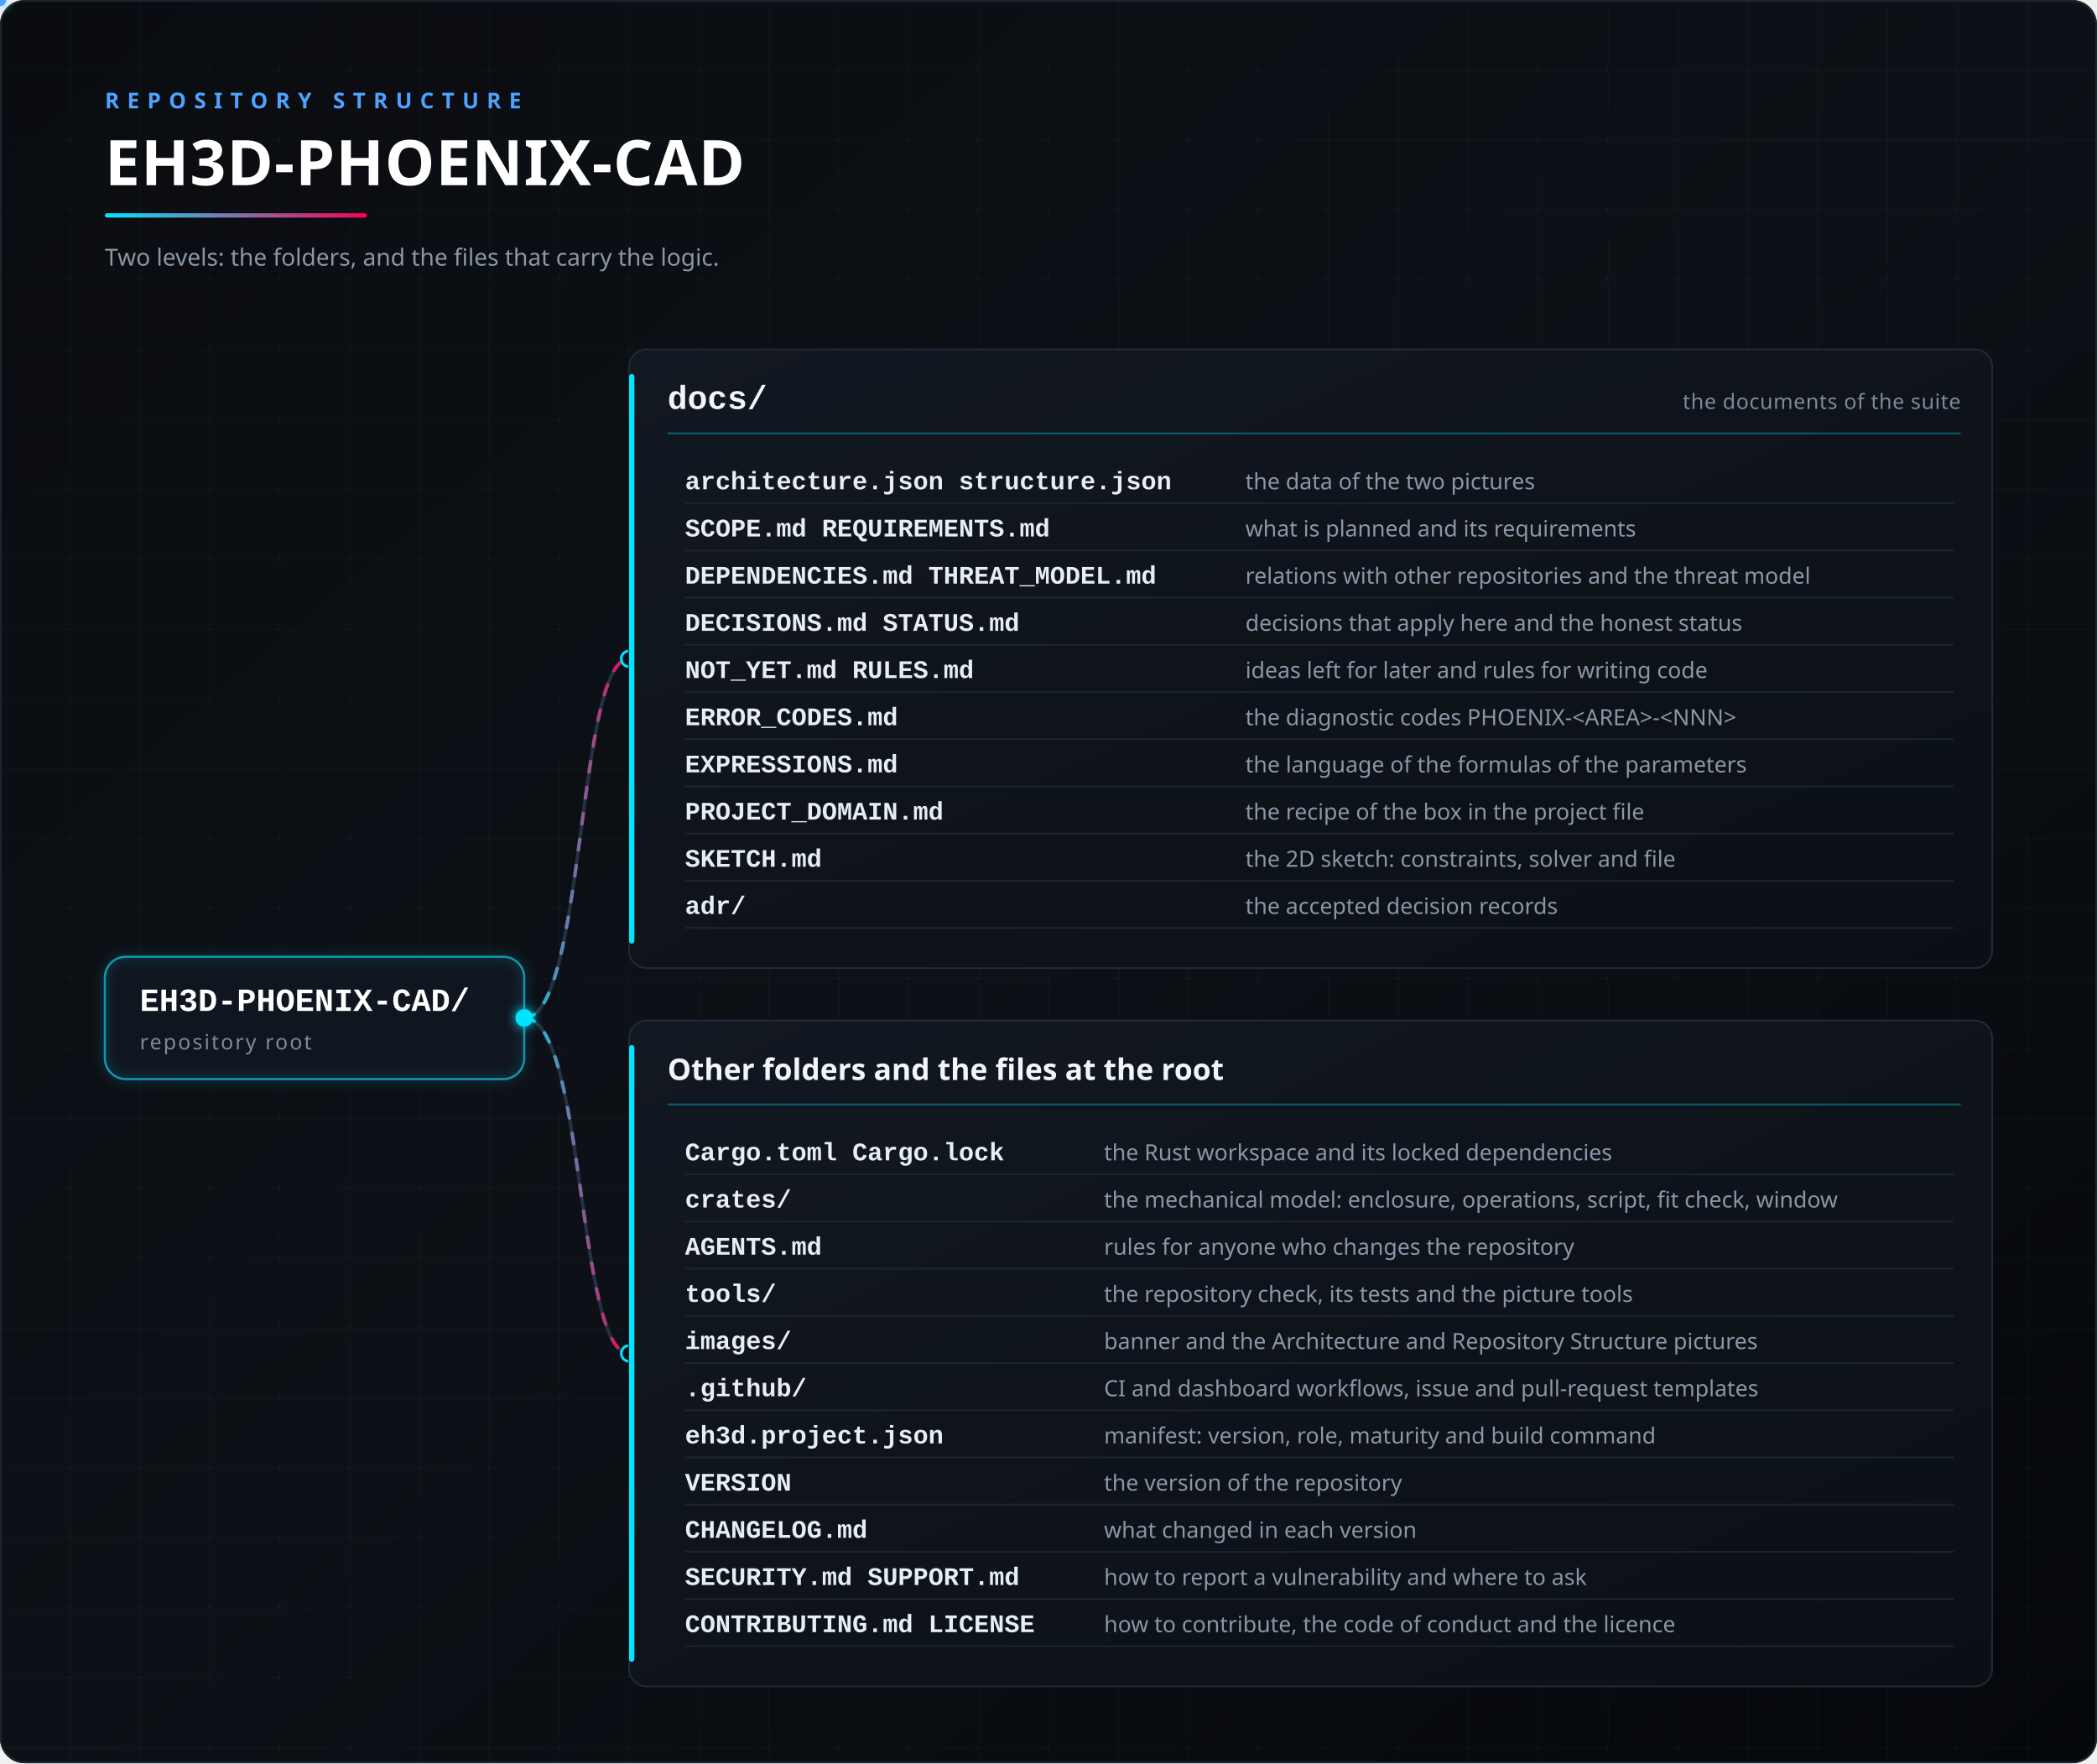
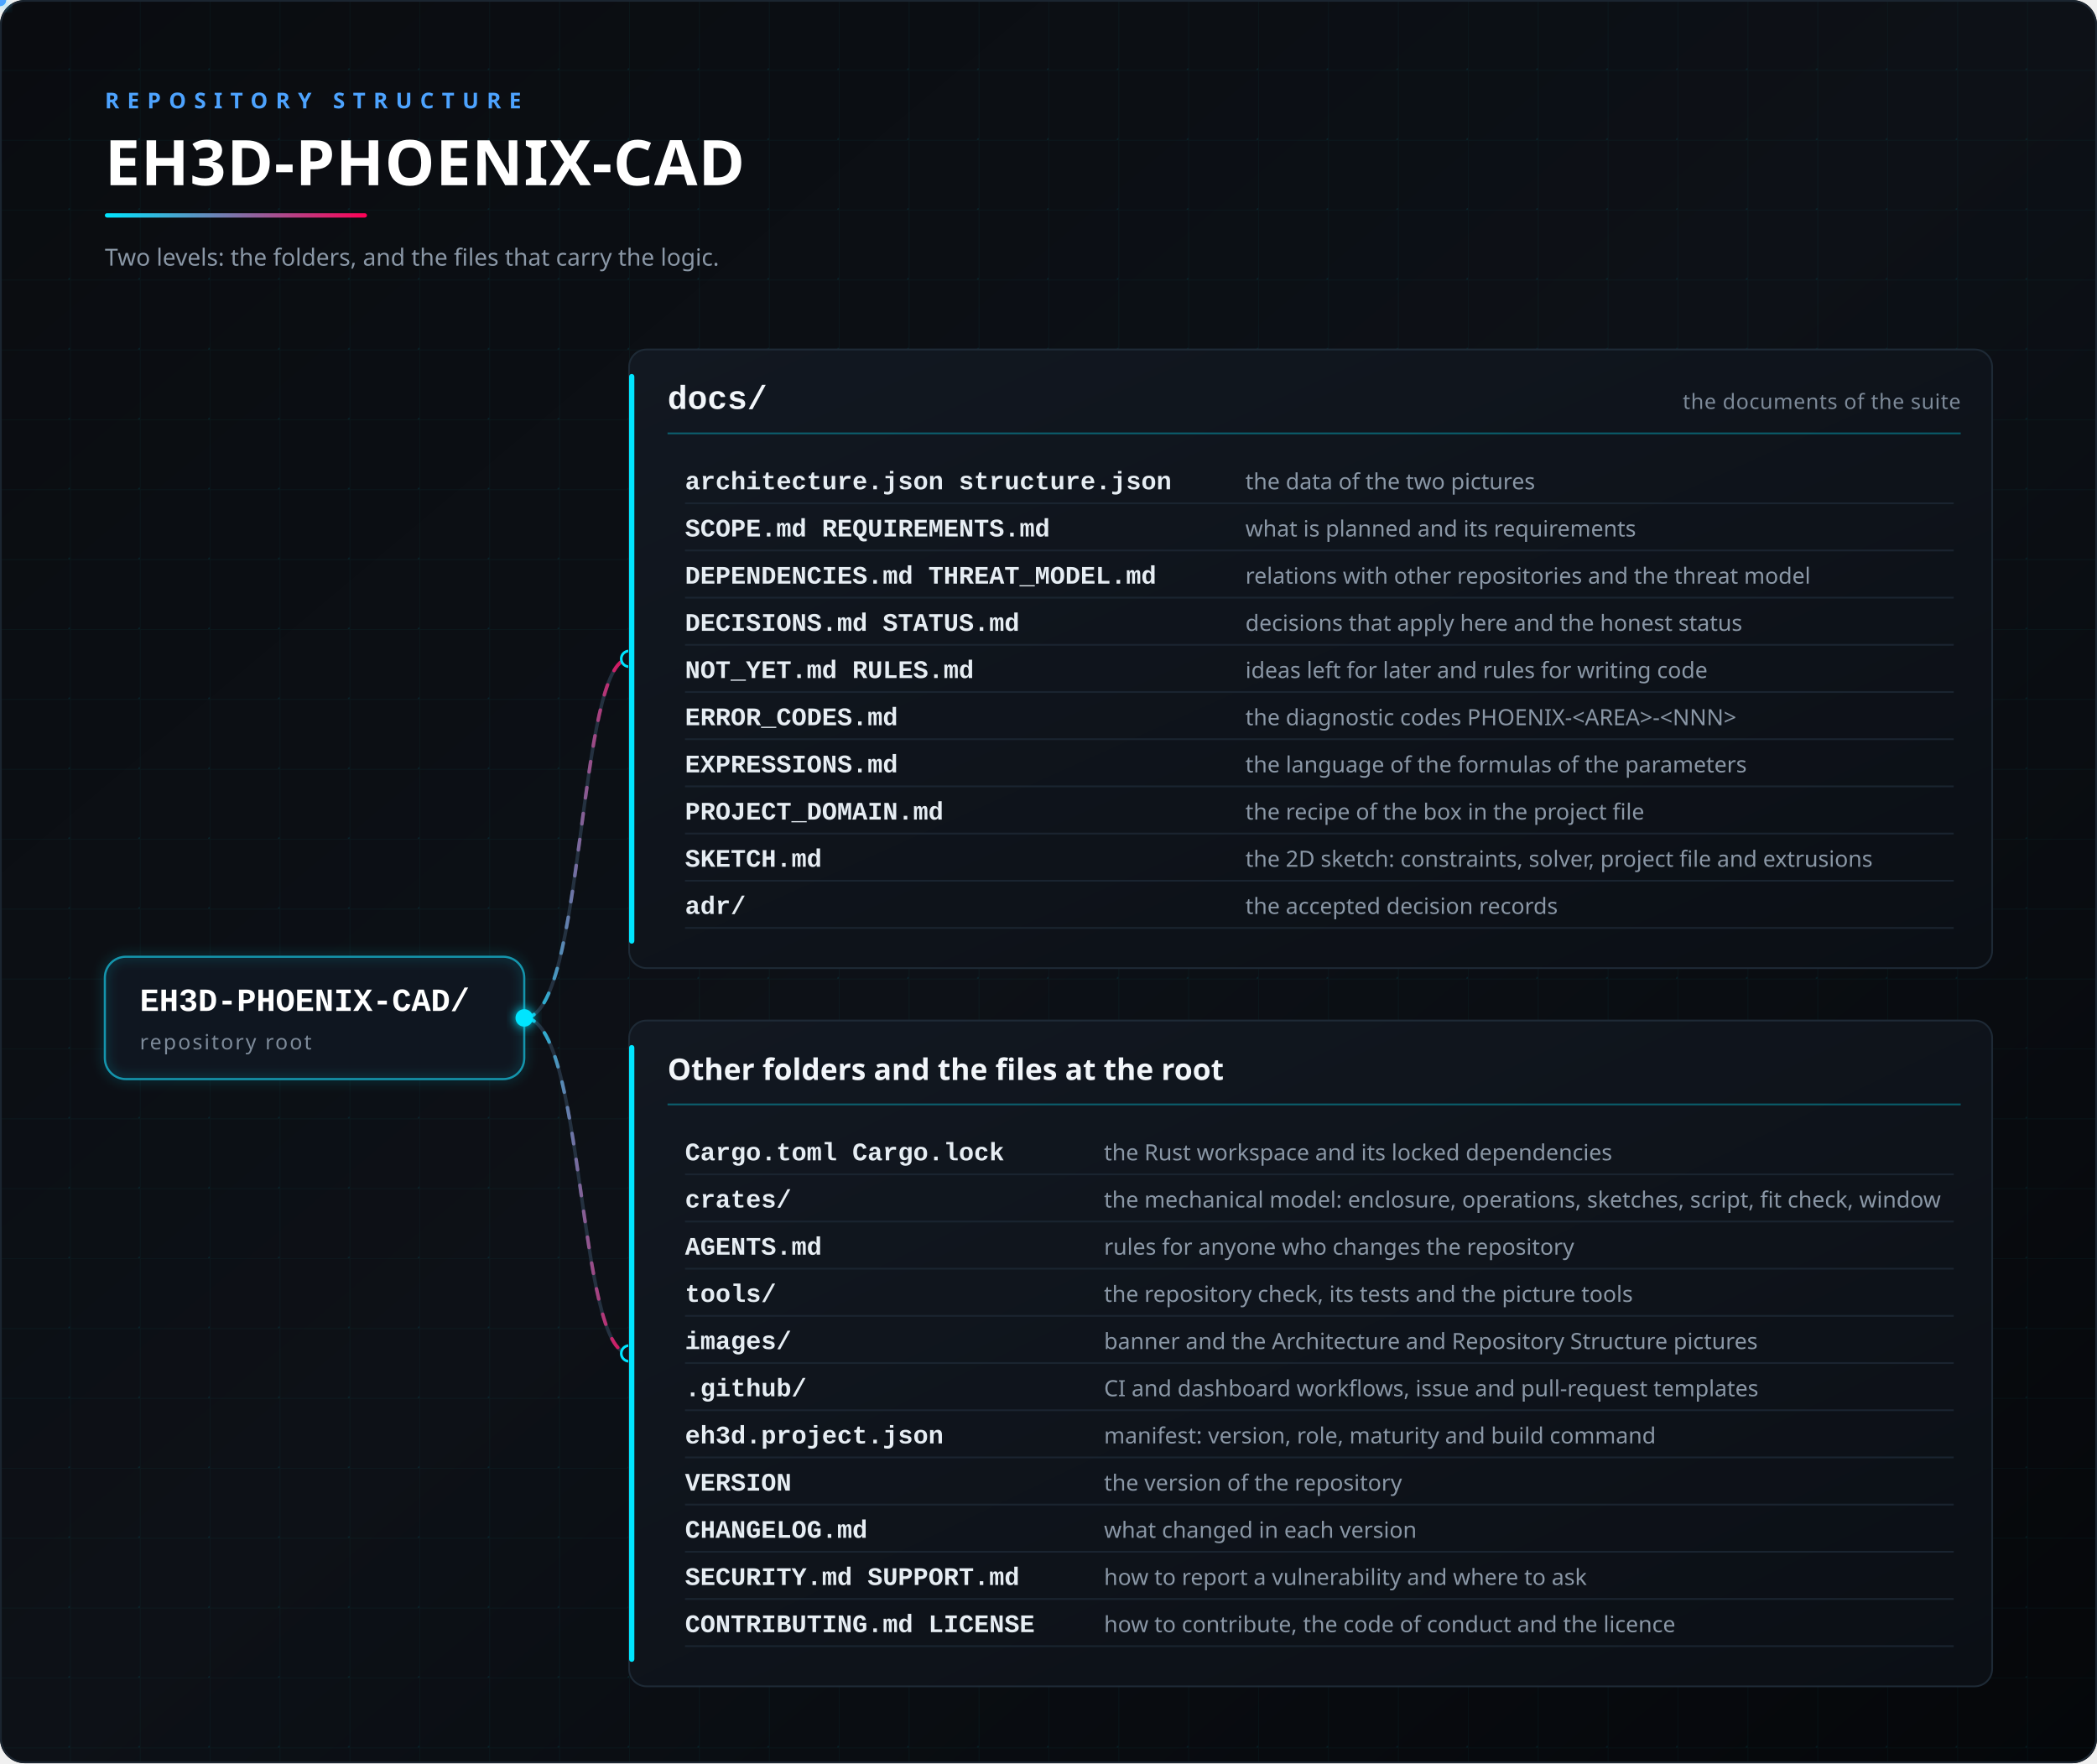
<svg xmlns="http://www.w3.org/2000/svg" viewBox="0 0 1200 1009" width="100%" role="img" aria-labelledby="t d">
  <defs>
    <linearGradient id="bg" x1="0" y1="0" x2="1" y2="1">
      <stop offset="0" stop-color="#0A0C10" />
      <stop offset="0.5" stop-color="#0D1117" />
      <stop offset="1" stop-color="#05070A" />
    </linearGradient>
    <linearGradient id="card" x1="0" y1="0" x2="1" y2="1">
      <stop offset="0" stop-color="#121821" />
      <stop offset="1" stop-color="#0B0F15" />
    </linearGradient>
    <linearGradient id="line" x1="0" y1="0" x2="1" y2="0">
      <stop offset="0" stop-color="#00E5FF" />
      <stop offset="1" stop-color="#FF0055" />
    </linearGradient>
    <filter id="glow" x="-50%" y="-50%" width="200%" height="200%">
      <feGaussianBlur stdDeviation="3" result="b" />
      <feMerge>
        <feMergeNode in="b" />
        <feMergeNode in="SourceGraphic" />
      </feMerge>
    </filter>
    <pattern id="grid" width="40" height="40" patternUnits="userSpaceOnUse">
      <path d="M40 0H0V40" fill="none" stroke="#00E5FF" stroke-opacity="0.035" />
      <circle cx="40" cy="40" r="1" fill="#00E5FF" fill-opacity="0.09" />
    </pattern>
  </defs>
  <rect width="1200" height="1009" rx="14" fill="url(#bg)" />
  <rect width="1200" height="1009" rx="14" fill="url(#grid)" />
  <rect x="0.5" y="0.5" width="1199" height="1008" rx="14" fill="none" stroke="#1B2530" />
  <text x="60" y="62" font-family="'Segoe UI','Noto Sans','Noto Sans CJK SC','Microsoft YaHei','Yu Gothic','Helvetica Neue',Helvetica,Arial,sans-serif" font-size="12.5" font-weight="600" fill="#4DA3FF" text-anchor="start" letter-spacing="4.5">REPOSITORY STRUCTURE</text>
  <text x="60" y="106" font-family="'Segoe UI','Noto Sans','Noto Sans CJK SC','Microsoft YaHei','Yu Gothic','Helvetica Neue',Helvetica,Arial,sans-serif" font-size="36" font-weight="700" fill="#FFFFFF" text-anchor="start" letter-spacing="0.5">EH3D-PHOENIX-CAD</text>
  <rect x="60" y="122" width="150" height="2.5" rx="1.25" fill="url(#line)">
    <animate attributeName="width" values="40;150;150" keyTimes="0;0.4;1" dur="3s" repeatCount="indefinite" />
  </rect>
  <text x="60" y="152" font-family="'Segoe UI','Noto Sans','Noto Sans CJK SC','Microsoft YaHei','Yu Gothic','Helvetica Neue',Helvetica,Arial,sans-serif" font-size="13.5" font-weight="400" fill="#8A97A6" text-anchor="start">Two levels: the folders, and the files that carry the logic.</text>
  <path id="c0" d="M300,582.5 C335,582.5 330,377 360,377" fill="none" stroke="#243140" stroke-width="2" />
  <path d="M300,582.5 C335,582.5 330,377 360,377" fill="none" stroke="url(#line)" stroke-width="2" stroke-linecap="round" stroke-dasharray="6 9" opacity="0.9">
    <animate attributeName="stroke-dashoffset" from="0" to="-30" dur="1.6s" repeatCount="indefinite" />
  </path>
  <circle cx="360" cy="377" r="4.5" fill="#0D1117" stroke="#00E5FF" stroke-width="1.5" />
  <path id="c1" d="M300,582.5 C335,582.5 330,774.5 360,774.5" fill="none" stroke="#243140" stroke-width="2" />
  <path d="M300,582.5 C335,582.5 330,774.5 360,774.5" fill="none" stroke="url(#line)" stroke-width="2" stroke-linecap="round" stroke-dasharray="6 9" opacity="0.9">
    <animate attributeName="stroke-dashoffset" from="0" to="-30" dur="1.6s" repeatCount="indefinite" />
  </path>
  <circle cx="360" cy="774.5" r="4.5" fill="#0D1117" stroke="#00E5FF" stroke-width="1.5" />
  <circle r="3.5" fill="#00E5FF" filter="url(#glow)">
    <animateMotion dur="3.4s" repeatCount="indefinite">
      <mpath href="#c0" />
    </animateMotion>
  </circle>
  <circle r="3.5" fill="#4DA3FF" filter="url(#glow)">
    <animateMotion dur="4.2s" repeatCount="indefinite">
      <mpath href="#c1" />
    </animateMotion>
  </circle>
  <rect x="60" y="547.5" width="240" height="70" rx="12" fill="#0F1620" stroke="#2A3A4C" stroke-width="1.2" />
  <rect x="60" y="547.5" width="240" height="70" rx="12" fill="none" stroke="#00E5FF" stroke-opacity="0.5" stroke-width="1.2" filter="url(#glow)">
    <animate attributeName="stroke-opacity" values="0.15;0.6;0.15" dur="3.6s" repeatCount="indefinite" />
  </rect>
  <text x="80" y="578.5" font-family="'JetBrains Mono','Cascadia Code','SFMono-Regular',Consolas,'Liberation Mono',monospace" font-size="18.5" font-weight="700" fill="#FFFFFF" text-anchor="start">EH3D-PHOENIX-CAD/</text>
  <text x="80" y="600.5" font-family="'Segoe UI','Noto Sans','Noto Sans CJK SC','Microsoft YaHei','Yu Gothic','Helvetica Neue',Helvetica,Arial,sans-serif" font-size="12" font-weight="400" fill="#7D8A99" text-anchor="start" letter-spacing="1">repository root</text>
  <circle cx="300" cy="582.5" r="5" fill="#00E5FF" filter="url(#glow)" />
  <rect x="360" y="200" width="780" height="354" rx="10" fill="url(#card)" stroke="#1E2A36" stroke-width="1" />
  <rect x="360" y="214" width="3" height="326" rx="1.5" fill="#00E5FF">
    <animate attributeName="opacity" values="0.55;1;0.55" dur="4s" begin="0s" repeatCount="indefinite" />
  </rect>
  <text x="382" y="234" font-family="'JetBrains Mono','Cascadia Code','SFMono-Regular',Consolas,'Liberation Mono',monospace" font-size="19" font-weight="700" fill="#F2F6FA" text-anchor="start">docs/</text>
  <text x="1122" y="234" font-family="'Segoe UI','Noto Sans','Noto Sans CJK SC','Microsoft YaHei','Yu Gothic','Helvetica Neue',Helvetica,Arial,sans-serif" font-size="12" font-weight="400" fill="#7D8A99" text-anchor="end" letter-spacing="0.3">the documents of the suite</text>
  <line x1="382" y1="248" x2="1122" y2="248" stroke="#00E5FF" stroke-opacity="0.35" stroke-width="1" />
  <text x="392" y="280" font-family="'JetBrains Mono','Cascadia Code','SFMono-Regular',Consolas,'Liberation Mono',monospace" font-size="14.5" font-weight="600" fill="#E6EDF3" text-anchor="start">architecture.json  structure.json</text>
  <text x="712.67" y="280" font-family="'Segoe UI','Noto Sans','Noto Sans CJK SC','Microsoft YaHei','Yu Gothic','Helvetica Neue',Helvetica,Arial,sans-serif" font-size="12.8" font-weight="400" fill="#8A97A6" text-anchor="start">the data of the two pictures</text>
  <line x1="392" y1="288" x2="1118" y2="288" stroke="#1A2430" stroke-width="1" />
  <text x="392" y="307" font-family="'JetBrains Mono','Cascadia Code','SFMono-Regular',Consolas,'Liberation Mono',monospace" font-size="14.5" font-weight="600" fill="#E6EDF3" text-anchor="start">SCOPE.md  REQUIREMENTS.md</text>
  <text x="712.67" y="307" font-family="'Segoe UI','Noto Sans','Noto Sans CJK SC','Microsoft YaHei','Yu Gothic','Helvetica Neue',Helvetica,Arial,sans-serif" font-size="12.8" font-weight="400" fill="#8A97A6" text-anchor="start">what is planned and its requirements</text>
  <line x1="392" y1="315" x2="1118" y2="315" stroke="#1A2430" stroke-width="1" />
  <text x="392" y="334" font-family="'JetBrains Mono','Cascadia Code','SFMono-Regular',Consolas,'Liberation Mono',monospace" font-size="14.5" font-weight="600" fill="#E6EDF3" text-anchor="start">DEPENDENCIES.md  THREAT_MODEL.md</text>
  <text x="712.67" y="334" font-family="'Segoe UI','Noto Sans','Noto Sans CJK SC','Microsoft YaHei','Yu Gothic','Helvetica Neue',Helvetica,Arial,sans-serif" font-size="12.8" font-weight="400" fill="#8A97A6" text-anchor="start">relations with other repositories and the threat model</text>
  <line x1="392" y1="342" x2="1118" y2="342" stroke="#1A2430" stroke-width="1" />
  <text x="392" y="361" font-family="'JetBrains Mono','Cascadia Code','SFMono-Regular',Consolas,'Liberation Mono',monospace" font-size="14.5" font-weight="600" fill="#E6EDF3" text-anchor="start">DECISIONS.md  STATUS.md</text>
  <text x="712.67" y="361" font-family="'Segoe UI','Noto Sans','Noto Sans CJK SC','Microsoft YaHei','Yu Gothic','Helvetica Neue',Helvetica,Arial,sans-serif" font-size="12.8" font-weight="400" fill="#8A97A6" text-anchor="start">decisions that apply here and the honest status</text>
  <line x1="392" y1="369" x2="1118" y2="369" stroke="#1A2430" stroke-width="1" />
  <text x="392" y="388" font-family="'JetBrains Mono','Cascadia Code','SFMono-Regular',Consolas,'Liberation Mono',monospace" font-size="14.5" font-weight="600" fill="#E6EDF3" text-anchor="start">NOT_YET.md  RULES.md</text>
  <text x="712.67" y="388" font-family="'Segoe UI','Noto Sans','Noto Sans CJK SC','Microsoft YaHei','Yu Gothic','Helvetica Neue',Helvetica,Arial,sans-serif" font-size="12.8" font-weight="400" fill="#8A97A6" text-anchor="start">ideas left for later and rules for writing code</text>
  <line x1="392" y1="396" x2="1118" y2="396" stroke="#1A2430" stroke-width="1" />
  <text x="392" y="415" font-family="'JetBrains Mono','Cascadia Code','SFMono-Regular',Consolas,'Liberation Mono',monospace" font-size="14.5" font-weight="600" fill="#E6EDF3" text-anchor="start">ERROR_CODES.md</text>
  <text x="712.67" y="415" font-family="'Segoe UI','Noto Sans','Noto Sans CJK SC','Microsoft YaHei','Yu Gothic','Helvetica Neue',Helvetica,Arial,sans-serif" font-size="12.8" font-weight="400" fill="#8A97A6" text-anchor="start">the diagnostic codes PHOENIX-&lt;AREA&gt;-&lt;NNN&gt;</text>
  <line x1="392" y1="423" x2="1118" y2="423" stroke="#1A2430" stroke-width="1" />
  <text x="392" y="442" font-family="'JetBrains Mono','Cascadia Code','SFMono-Regular',Consolas,'Liberation Mono',monospace" font-size="14.5" font-weight="600" fill="#E6EDF3" text-anchor="start">EXPRESSIONS.md</text>
  <text x="712.67" y="442" font-family="'Segoe UI','Noto Sans','Noto Sans CJK SC','Microsoft YaHei','Yu Gothic','Helvetica Neue',Helvetica,Arial,sans-serif" font-size="12.8" font-weight="400" fill="#8A97A6" text-anchor="start">the language of the formulas of the parameters</text>
  <line x1="392" y1="450" x2="1118" y2="450" stroke="#1A2430" stroke-width="1" />
  <text x="392" y="469" font-family="'JetBrains Mono','Cascadia Code','SFMono-Regular',Consolas,'Liberation Mono',monospace" font-size="14.5" font-weight="600" fill="#E6EDF3" text-anchor="start">PROJECT_DOMAIN.md</text>
  <text x="712.67" y="469" font-family="'Segoe UI','Noto Sans','Noto Sans CJK SC','Microsoft YaHei','Yu Gothic','Helvetica Neue',Helvetica,Arial,sans-serif" font-size="12.8" font-weight="400" fill="#8A97A6" text-anchor="start">the recipe of the box in the project file</text>
  <line x1="392" y1="477" x2="1118" y2="477" stroke="#1A2430" stroke-width="1" />
  <text x="392" y="496" font-family="'JetBrains Mono','Cascadia Code','SFMono-Regular',Consolas,'Liberation Mono',monospace" font-size="14.5" font-weight="600" fill="#E6EDF3" text-anchor="start">SKETCH.md</text>
-   <text x="712.67" y="496" font-family="'Segoe UI','Noto Sans','Noto Sans CJK SC','Microsoft YaHei','Yu Gothic','Helvetica Neue',Helvetica,Arial,sans-serif" font-size="12.8" font-weight="400" fill="#8A97A6" text-anchor="start">the 2D sketch: constraints, solver and file</text>
+   <text x="712.67" y="496" font-family="'Segoe UI','Noto Sans','Noto Sans CJK SC','Microsoft YaHei','Yu Gothic','Helvetica Neue',Helvetica,Arial,sans-serif" font-size="12.8" font-weight="400" fill="#8A97A6" text-anchor="start">the 2D sketch: constraints, solver, project file and extrusions</text>
  <line x1="392" y1="504" x2="1118" y2="504" stroke="#1A2430" stroke-width="1" />
  <text x="392" y="523" font-family="'JetBrains Mono','Cascadia Code','SFMono-Regular',Consolas,'Liberation Mono',monospace" font-size="14.5" font-weight="600" fill="#E6EDF3" text-anchor="start">adr/</text>
  <text x="712.67" y="523" font-family="'Segoe UI','Noto Sans','Noto Sans CJK SC','Microsoft YaHei','Yu Gothic','Helvetica Neue',Helvetica,Arial,sans-serif" font-size="12.8" font-weight="400" fill="#8A97A6" text-anchor="start">the accepted decision records</text>
  <line x1="392" y1="531" x2="1118" y2="531" stroke="#1A2430" stroke-width="1" />
  <rect x="360" y="584" width="780" height="381" rx="10" fill="url(#card)" stroke="#1E2A36" stroke-width="1" />
  <rect x="360" y="598" width="3" height="353" rx="1.5" fill="#00E5FF">
    <animate attributeName="opacity" values="0.55;1;0.55" dur="4s" begin="0.6s" repeatCount="indefinite" />
  </rect>
  <text x="382" y="618" font-family="'Segoe UI','Noto Sans','Noto Sans CJK SC','Microsoft YaHei','Yu Gothic','Helvetica Neue',Helvetica,Arial,sans-serif" font-size="17" font-weight="700" fill="#F2F6FA" text-anchor="start">Other folders and the files at the root</text>
  <line x1="382" y1="632" x2="1122" y2="632" stroke="#00E5FF" stroke-opacity="0.35" stroke-width="1" />
  <text x="392" y="664" font-family="'JetBrains Mono','Cascadia Code','SFMono-Regular',Consolas,'Liberation Mono',monospace" font-size="14.5" font-weight="600" fill="#E6EDF3" text-anchor="start">Cargo.toml  Cargo.lock</text>
  <text x="631.76" y="664" font-family="'Segoe UI','Noto Sans','Noto Sans CJK SC','Microsoft YaHei','Yu Gothic','Helvetica Neue',Helvetica,Arial,sans-serif" font-size="12.8" font-weight="400" fill="#8A97A6" text-anchor="start">the Rust workspace and its locked dependencies</text>
  <line x1="392" y1="672" x2="1118" y2="672" stroke="#1A2430" stroke-width="1" />
  <text x="392" y="691" font-family="'JetBrains Mono','Cascadia Code','SFMono-Regular',Consolas,'Liberation Mono',monospace" font-size="14.5" font-weight="600" fill="#E6EDF3" text-anchor="start">crates/</text>
-   <text x="631.76" y="691" font-family="'Segoe UI','Noto Sans','Noto Sans CJK SC','Microsoft YaHei','Yu Gothic','Helvetica Neue',Helvetica,Arial,sans-serif" font-size="12.8" font-weight="400" fill="#8A97A6" text-anchor="start">the mechanical model: enclosure, operations, script, fit check, window</text>
+   <text x="631.76" y="691" font-family="'Segoe UI','Noto Sans','Noto Sans CJK SC','Microsoft YaHei','Yu Gothic','Helvetica Neue',Helvetica,Arial,sans-serif" font-size="12.8" font-weight="400" fill="#8A97A6" text-anchor="start">the mechanical model: enclosure, operations, sketches, script, fit check, window</text>
  <line x1="392" y1="699" x2="1118" y2="699" stroke="#1A2430" stroke-width="1" />
  <text x="392" y="718" font-family="'JetBrains Mono','Cascadia Code','SFMono-Regular',Consolas,'Liberation Mono',monospace" font-size="14.5" font-weight="600" fill="#E6EDF3" text-anchor="start">AGENTS.md</text>
  <text x="631.76" y="718" font-family="'Segoe UI','Noto Sans','Noto Sans CJK SC','Microsoft YaHei','Yu Gothic','Helvetica Neue',Helvetica,Arial,sans-serif" font-size="12.8" font-weight="400" fill="#8A97A6" text-anchor="start">rules for anyone who changes the repository</text>
  <line x1="392" y1="726" x2="1118" y2="726" stroke="#1A2430" stroke-width="1" />
  <text x="392" y="745" font-family="'JetBrains Mono','Cascadia Code','SFMono-Regular',Consolas,'Liberation Mono',monospace" font-size="14.5" font-weight="600" fill="#E6EDF3" text-anchor="start">tools/</text>
  <text x="631.76" y="745" font-family="'Segoe UI','Noto Sans','Noto Sans CJK SC','Microsoft YaHei','Yu Gothic','Helvetica Neue',Helvetica,Arial,sans-serif" font-size="12.8" font-weight="400" fill="#8A97A6" text-anchor="start">the repository check, its tests and the picture tools</text>
  <line x1="392" y1="753" x2="1118" y2="753" stroke="#1A2430" stroke-width="1" />
  <text x="392" y="772" font-family="'JetBrains Mono','Cascadia Code','SFMono-Regular',Consolas,'Liberation Mono',monospace" font-size="14.5" font-weight="600" fill="#E6EDF3" text-anchor="start">images/</text>
  <text x="631.76" y="772" font-family="'Segoe UI','Noto Sans','Noto Sans CJK SC','Microsoft YaHei','Yu Gothic','Helvetica Neue',Helvetica,Arial,sans-serif" font-size="12.8" font-weight="400" fill="#8A97A6" text-anchor="start">banner and the Architecture and Repository Structure pictures</text>
  <line x1="392" y1="780" x2="1118" y2="780" stroke="#1A2430" stroke-width="1" />
  <text x="392" y="799" font-family="'JetBrains Mono','Cascadia Code','SFMono-Regular',Consolas,'Liberation Mono',monospace" font-size="14.5" font-weight="600" fill="#E6EDF3" text-anchor="start">.github/</text>
  <text x="631.76" y="799" font-family="'Segoe UI','Noto Sans','Noto Sans CJK SC','Microsoft YaHei','Yu Gothic','Helvetica Neue',Helvetica,Arial,sans-serif" font-size="12.8" font-weight="400" fill="#8A97A6" text-anchor="start">CI and dashboard workflows, issue and pull-request templates</text>
  <line x1="392" y1="807" x2="1118" y2="807" stroke="#1A2430" stroke-width="1" />
  <text x="392" y="826" font-family="'JetBrains Mono','Cascadia Code','SFMono-Regular',Consolas,'Liberation Mono',monospace" font-size="14.5" font-weight="600" fill="#E6EDF3" text-anchor="start">eh3d.project.json</text>
  <text x="631.76" y="826" font-family="'Segoe UI','Noto Sans','Noto Sans CJK SC','Microsoft YaHei','Yu Gothic','Helvetica Neue',Helvetica,Arial,sans-serif" font-size="12.8" font-weight="400" fill="#8A97A6" text-anchor="start">manifest: version, role, maturity and build command</text>
  <line x1="392" y1="834" x2="1118" y2="834" stroke="#1A2430" stroke-width="1" />
  <text x="392" y="853" font-family="'JetBrains Mono','Cascadia Code','SFMono-Regular',Consolas,'Liberation Mono',monospace" font-size="14.5" font-weight="600" fill="#E6EDF3" text-anchor="start">VERSION</text>
  <text x="631.76" y="853" font-family="'Segoe UI','Noto Sans','Noto Sans CJK SC','Microsoft YaHei','Yu Gothic','Helvetica Neue',Helvetica,Arial,sans-serif" font-size="12.8" font-weight="400" fill="#8A97A6" text-anchor="start">the version of the repository</text>
  <line x1="392" y1="861" x2="1118" y2="861" stroke="#1A2430" stroke-width="1" />
  <text x="392" y="880" font-family="'JetBrains Mono','Cascadia Code','SFMono-Regular',Consolas,'Liberation Mono',monospace" font-size="14.5" font-weight="600" fill="#E6EDF3" text-anchor="start">CHANGELOG.md</text>
  <text x="631.76" y="880" font-family="'Segoe UI','Noto Sans','Noto Sans CJK SC','Microsoft YaHei','Yu Gothic','Helvetica Neue',Helvetica,Arial,sans-serif" font-size="12.8" font-weight="400" fill="#8A97A6" text-anchor="start">what changed in each version</text>
  <line x1="392" y1="888" x2="1118" y2="888" stroke="#1A2430" stroke-width="1" />
  <text x="392" y="907" font-family="'JetBrains Mono','Cascadia Code','SFMono-Regular',Consolas,'Liberation Mono',monospace" font-size="14.5" font-weight="600" fill="#E6EDF3" text-anchor="start">SECURITY.md  SUPPORT.md</text>
  <text x="631.76" y="907" font-family="'Segoe UI','Noto Sans','Noto Sans CJK SC','Microsoft YaHei','Yu Gothic','Helvetica Neue',Helvetica,Arial,sans-serif" font-size="12.8" font-weight="400" fill="#8A97A6" text-anchor="start">how to report a vulnerability and where to ask</text>
  <line x1="392" y1="915" x2="1118" y2="915" stroke="#1A2430" stroke-width="1" />
  <text x="392" y="934" font-family="'JetBrains Mono','Cascadia Code','SFMono-Regular',Consolas,'Liberation Mono',monospace" font-size="14.5" font-weight="600" fill="#E6EDF3" text-anchor="start">CONTRIBUTING.md  LICENSE</text>
  <text x="631.76" y="934" font-family="'Segoe UI','Noto Sans','Noto Sans CJK SC','Microsoft YaHei','Yu Gothic','Helvetica Neue',Helvetica,Arial,sans-serif" font-size="12.8" font-weight="400" fill="#8A97A6" text-anchor="start">how to contribute, the code of conduct and the licence</text>
  <line x1="392" y1="942" x2="1118" y2="942" stroke="#1A2430" stroke-width="1" />
</svg>
